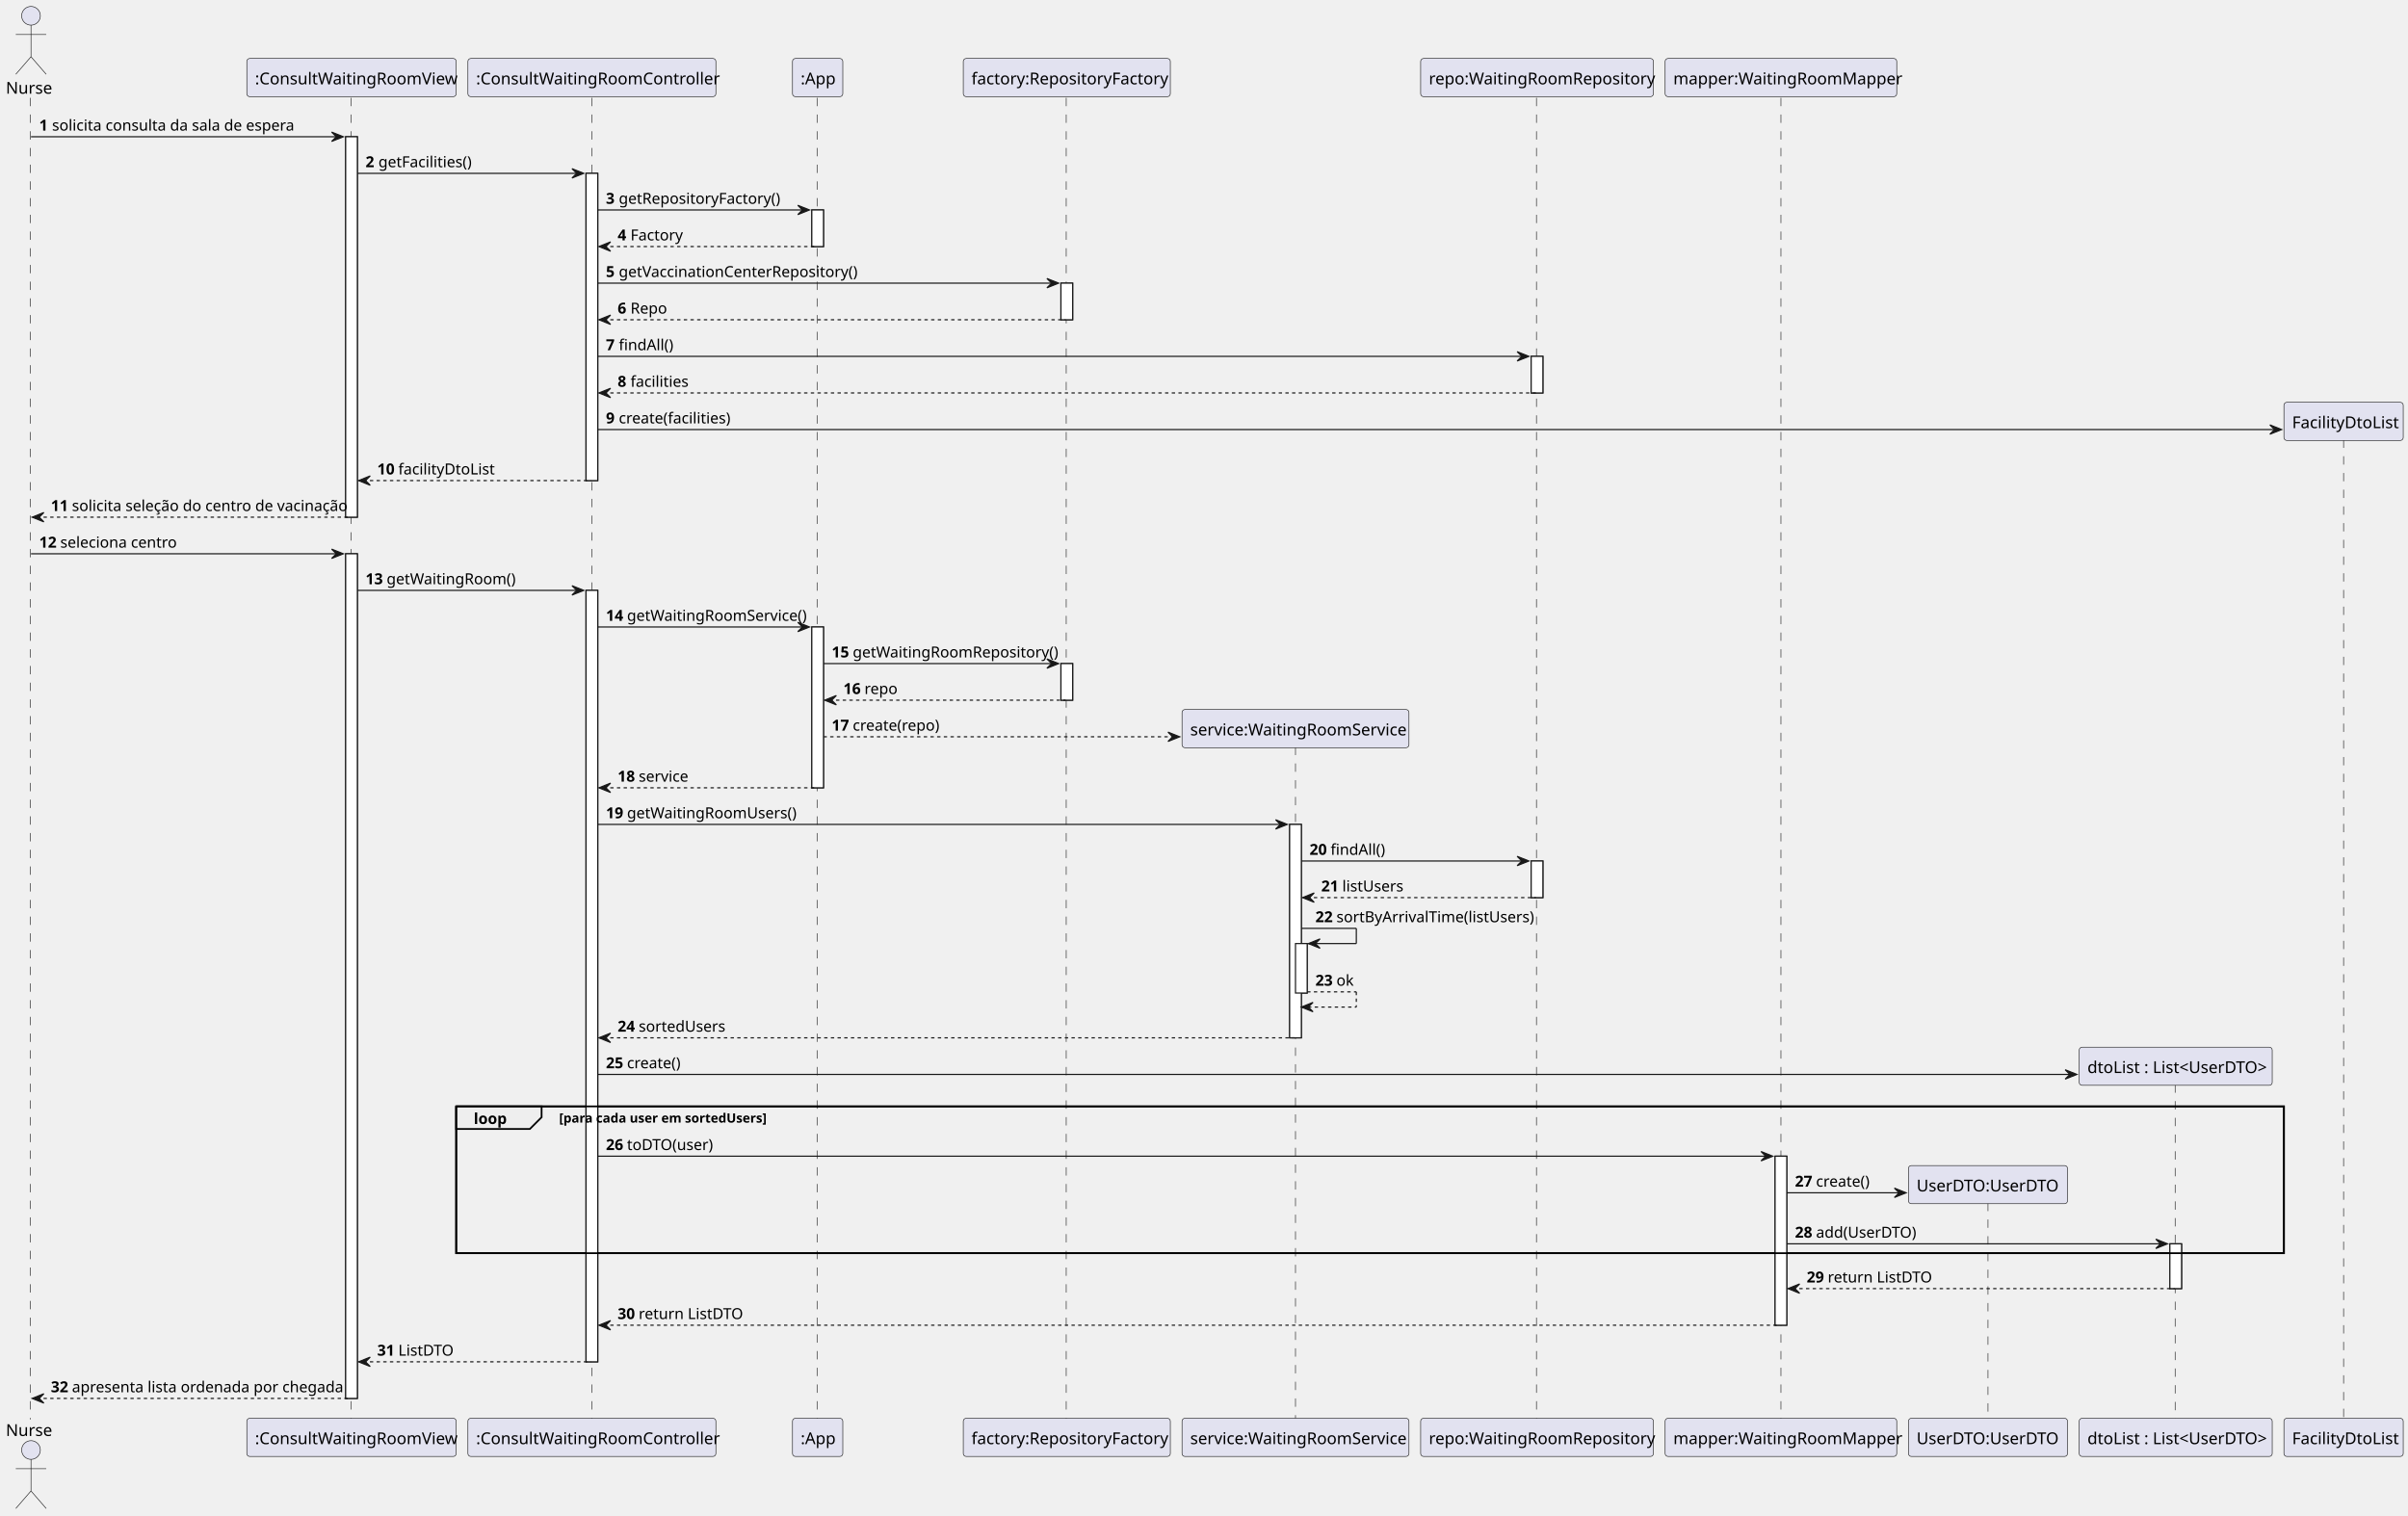
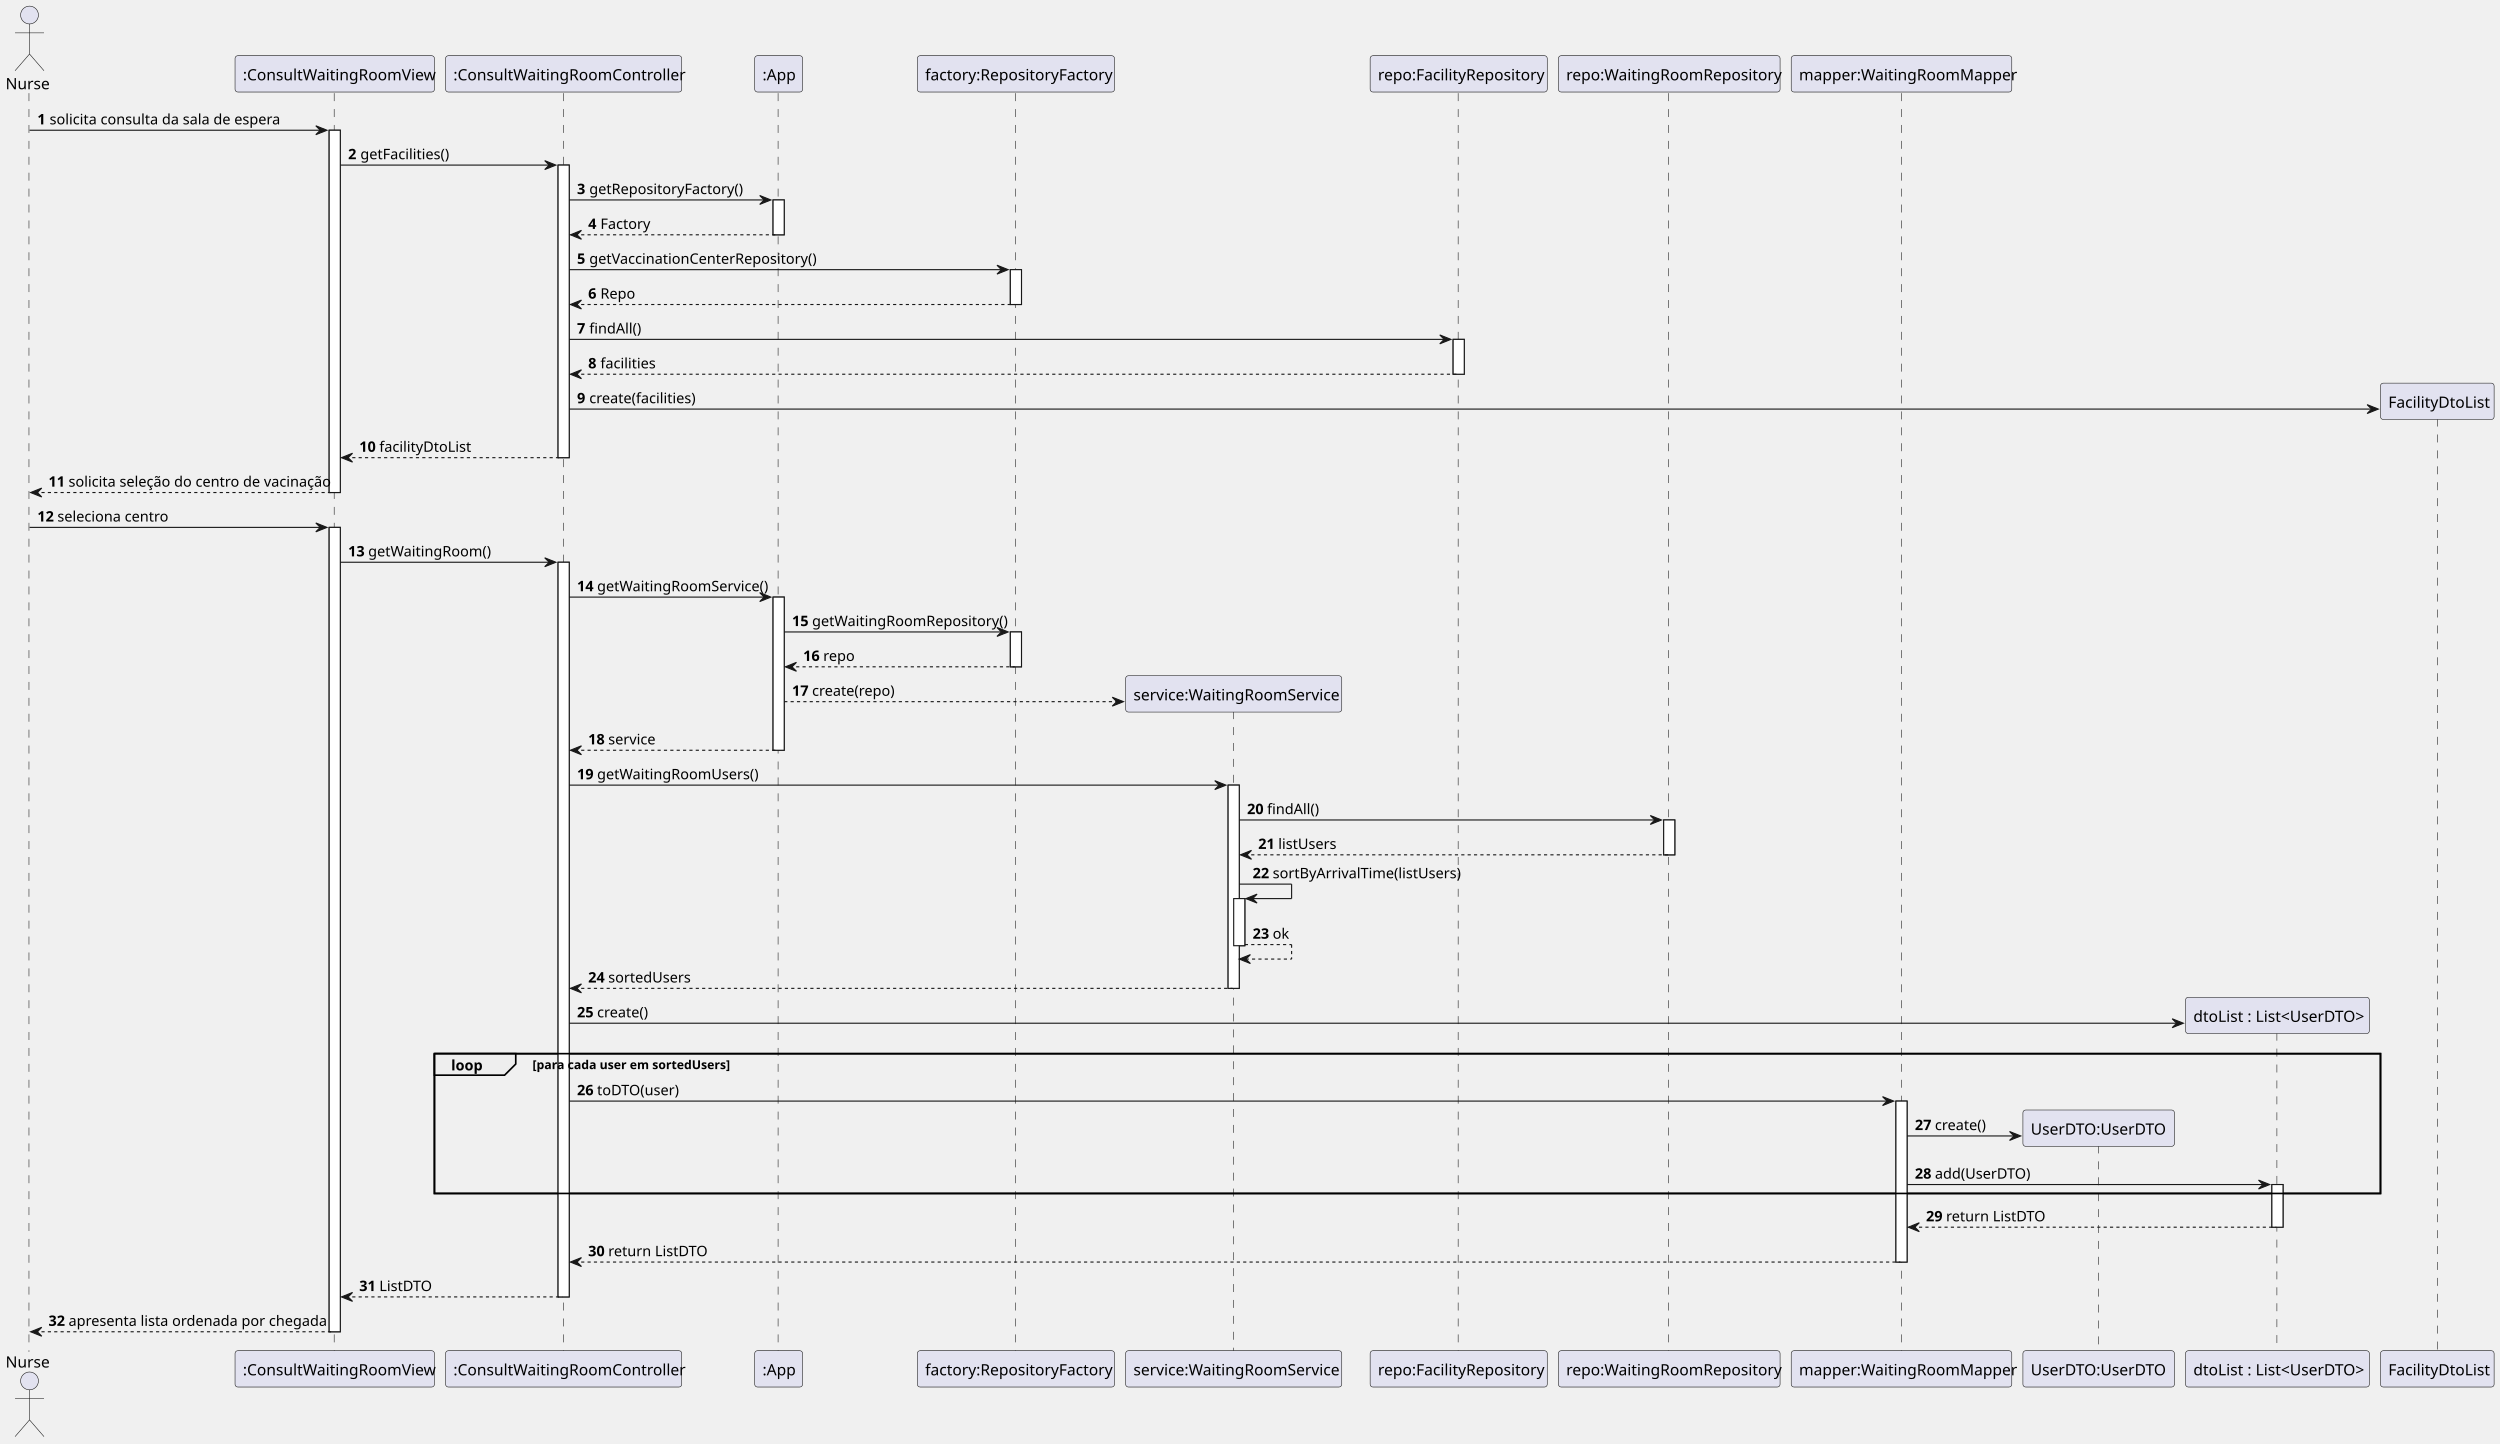
- <svg xmlns="http://www.w3.org/2000/svg" contentStyleType="text/css" height="907.2px" preserveAspectRatio="none" style="width:1441px;height:907px;background:#FFFFFF;" version="1.1" viewBox="0 0 1441 907" width="1442px" zoomAndPan="magnify">
+ <svg xmlns="http://www.w3.org/2000/svg" contentStyleType="text/css" height="907.2px" preserveAspectRatio="none" style="width:1571px;height:907px;background:#FFFFFF;" version="1.1" viewBox="0 0 1571 907" width="1571.5px" zoomAndPan="magnify">
  <defs />
  <g>
    <rect fill="#FFFFFF" height="227.668" style="stroke:#181818;stroke-width:0.7;" width="7" x="206.85" y="81.838" />
    <rect fill="#FFFFFF" height="505.471" style="stroke:#181818;stroke-width:0.7;" width="7" x="206.85" y="331.41" />
    <rect fill="#FFFFFF" height="183.861" style="stroke:#181818;stroke-width:0.7;" width="7" x="350.7" y="103.742" />
    <rect fill="#FFFFFF" height="461.664" style="stroke:#181818;stroke-width:0.7;" width="7" x="350.7" y="353.314" />
    <rect fill="#FFFFFF" height="21.904" style="stroke:#181818;stroke-width:0.7;" width="7" x="485.8" y="125.646" />
    <rect fill="#FFFFFF" height="96.246" style="stroke:#181818;stroke-width:0.7;" width="7" x="485.8" y="375.218" />
    <rect fill="#FFFFFF" height="21.904" style="stroke:#181818;stroke-width:0.7;" width="7" x="634.9" y="169.453" />
    <rect fill="#FFFFFF" height="21.904" style="stroke:#181818;stroke-width:0.7;" width="7" x="634.9" y="397.122" />
    <rect fill="#FFFFFF" height="127.719" style="stroke:#181818;stroke-width:0.7;" width="7" x="771.75" y="493.367" />
    <rect fill="#FFFFFF" height="29.604" style="stroke:#181818;stroke-width:0.7;" width="7" x="775.25" y="564.678" />
-     <rect fill="#FFFFFF" height="21.904" style="stroke:#181818;stroke-width:0.7;" width="7" x="916.3" y="213.261" />
-     <rect fill="#FFFFFF" height="21.904" style="stroke:#181818;stroke-width:0.7;" width="7" x="916.3" y="515.271" />
-     <rect fill="#FFFFFF" height="101.146" style="stroke:#181818;stroke-width:0.7;" width="7" x="1062.25" y="691.928" />
-     <rect fill="#FFFFFF" height="26.804" style="stroke:#181818;stroke-width:0.7;" width="7" x="1298.5" y="744.367" />
-     <rect fill="none" height="87.846" style="stroke:#000000;stroke-width:1.05;" width="1093.75" x="273" y="662.121" />
+     <rect fill="#FFFFFF" height="21.904" style="stroke:#181818;stroke-width:0.7;" width="7" x="913.15" y="213.261" />
+     <rect fill="#FFFFFF" height="21.904" style="stroke:#181818;stroke-width:0.7;" width="7" x="1045.45" y="515.271" />
+     <rect fill="#FFFFFF" height="101.146" style="stroke:#181818;stroke-width:0.7;" width="7" x="1191.4" y="691.928" />
+     <rect fill="#FFFFFF" height="26.804" style="stroke:#181818;stroke-width:0.7;" width="7" x="1427.65" y="744.367" />
+     <rect fill="none" height="87.846" style="stroke:#000000;stroke-width:1.05;" width="1222.9" x="273" y="662.121" />
    <line style="stroke:#181818;stroke-width:0.35;stroke-dasharray:5.0,5.0;" x1="18.2" x2="18.2" y1="58.535" y2="849.481" />
    <line style="stroke:#181818;stroke-width:0.35;stroke-dasharray:5.0,5.0;" x1="210" x2="210" y1="58.535" y2="849.481" />
    <line style="stroke:#181818;stroke-width:0.35;stroke-dasharray:5.0,5.0;" x1="354.2" x2="354.2" y1="58.535" y2="849.481" />
    <line style="stroke:#181818;stroke-width:0.35;stroke-dasharray:5.0,5.0;" x1="488.95" x2="488.95" y1="58.535" y2="849.481" />
    <line style="stroke:#181818;stroke-width:0.35;stroke-dasharray:5.0,5.0;" x1="638.05" x2="638.05" y1="58.535" y2="849.481" />
    <line style="stroke:#181818;stroke-width:0.35;stroke-dasharray:5.0,5.0;" x1="775.25" x2="775.25" y1="446.893" y2="849.481" />
-     <line style="stroke:#181818;stroke-width:0.35;stroke-dasharray:5.0,5.0;" x1="919.45" x2="919.45" y1="58.535" y2="849.481" />
-     <line style="stroke:#181818;stroke-width:0.35;stroke-dasharray:5.0,5.0;" x1="1065.75" x2="1065.75" y1="58.535" y2="849.481" />
-     <line style="stroke:#181818;stroke-width:0.35;stroke-dasharray:5.0,5.0;" x1="1189.65" x2="1189.65" y1="719.795" y2="849.481" />
-     <line style="stroke:#181818;stroke-width:0.35;stroke-dasharray:5.0,5.0;" x1="1301.65" x2="1301.65" y1="648.953" y2="849.481" />
-     <line style="stroke:#181818;stroke-width:0.35;stroke-dasharray:5.0,5.0;" x1="1402.45" x2="1402.45" y1="263.032" y2="849.481" />
+     <line style="stroke:#181818;stroke-width:0.35;stroke-dasharray:5.0,5.0;" x1="916.3" x2="916.3" y1="58.535" y2="849.481" />
+     <line style="stroke:#181818;stroke-width:0.35;stroke-dasharray:5.0,5.0;" x1="1048.6" x2="1048.6" y1="58.535" y2="849.481" />
+     <line style="stroke:#181818;stroke-width:0.35;stroke-dasharray:5.0,5.0;" x1="1194.9" x2="1194.9" y1="58.535" y2="849.481" />
+     <line style="stroke:#181818;stroke-width:0.35;stroke-dasharray:5.0,5.0;" x1="1318.8" x2="1318.8" y1="719.795" y2="849.481" />
+     <line style="stroke:#181818;stroke-width:0.35;stroke-dasharray:5.0,5.0;" x1="1430.8" x2="1430.8" y1="648.953" y2="849.481" />
+     <line style="stroke:#181818;stroke-width:0.35;stroke-dasharray:5.0,5.0;" x1="1531.6" x2="1531.6" y1="263.032" y2="849.481" />
    <text fill="#000000" font-family="sans-serif" font-size="9.8" lengthAdjust="spacing" textLength="25.9" x="3.5" y="56.075">Nurse</text>
    <ellipse cx="18.55" cy="9.45" fill="#E2E2F0" rx="5.6" ry="5.6" style="stroke:#181818;stroke-width:0.35;" />
    <path d="M18.55,15.05 L18.55,33.95 M9.45,20.65 L27.65,20.65 M18.55,33.95 L9.45,44.45 M18.55,33.95 L27.65,44.45 " fill="none" style="stroke:#181818;stroke-width:0.35;" />
    <text fill="#000000" font-family="sans-serif" font-size="9.8" lengthAdjust="spacing" textLength="25.9" x="3.5" y="859.357">Nurse</text>
    <ellipse cx="18.55" cy="867.766" fill="#E2E2F0" rx="5.6" ry="5.6" style="stroke:#181818;stroke-width:0.35;" />
    <path d="M18.55,873.366 L18.55,892.266 M9.45,878.966 L27.65,878.966 M18.55,892.266 L9.45,902.766 M18.55,892.266 L27.65,902.766 " fill="none" style="stroke:#181818;stroke-width:0.35;" />
    <rect fill="#E2E2F0" height="22.835" rx="1.75" ry="1.75" style="stroke:#181818;stroke-width:0.35;" width="125.3" x="147.7" y="35" />
    <text fill="#000000" font-family="sans-serif" font-size="9.8" lengthAdjust="spacing" textLength="115.5" x="152.6" y="50.475">:ConsultWaitingRoomView</text>
    <rect fill="#E2E2F0" height="22.835" rx="1.75" ry="1.75" style="stroke:#181818;stroke-width:0.35;" width="125.3" x="147.7" y="848.781" />
    <text fill="#000000" font-family="sans-serif" font-size="9.8" lengthAdjust="spacing" textLength="115.5" x="152.6" y="864.257">:ConsultWaitingRoomView</text>
    <rect fill="#E2E2F0" height="22.835" rx="1.75" ry="1.75" style="stroke:#181818;stroke-width:0.35;" width="148.4" x="280" y="35" />
    <text fill="#000000" font-family="sans-serif" font-size="9.8" lengthAdjust="spacing" textLength="138.6" x="284.9" y="50.475">:ConsultWaitingRoomController</text>
    <rect fill="#E2E2F0" height="22.835" rx="1.75" ry="1.75" style="stroke:#181818;stroke-width:0.35;" width="148.4" x="280" y="848.781" />
    <text fill="#000000" font-family="sans-serif" font-size="9.8" lengthAdjust="spacing" textLength="138.6" x="284.9" y="864.257">:ConsultWaitingRoomController</text>
    <rect fill="#E2E2F0" height="22.835" rx="1.75" ry="1.75" style="stroke:#181818;stroke-width:0.35;" width="30.1" x="474.25" y="35" />
    <text fill="#000000" font-family="sans-serif" font-size="9.8" lengthAdjust="spacing" textLength="20.3" x="479.15" y="50.475">:App</text>
    <rect fill="#E2E2F0" height="22.835" rx="1.75" ry="1.75" style="stroke:#181818;stroke-width:0.35;" width="30.1" x="474.25" y="848.781" />
    <text fill="#000000" font-family="sans-serif" font-size="9.8" lengthAdjust="spacing" textLength="20.3" x="479.15" y="864.257">:App</text>
    <rect fill="#E2E2F0" height="22.835" rx="1.75" ry="1.75" style="stroke:#181818;stroke-width:0.35;" width="123.9" x="576.45" y="35" />
    <text fill="#000000" font-family="sans-serif" font-size="9.8" lengthAdjust="spacing" textLength="114.1" x="581.35" y="50.475">factory:RepositoryFactory</text>
    <rect fill="#E2E2F0" height="22.835" rx="1.75" ry="1.75" style="stroke:#181818;stroke-width:0.35;" width="123.9" x="576.45" y="848.781" />
    <text fill="#000000" font-family="sans-serif" font-size="9.8" lengthAdjust="spacing" textLength="114.1" x="581.35" y="864.257">factory:RepositoryFactory</text>
    <rect fill="#E2E2F0" height="22.835" rx="1.75" ry="1.75" style="stroke:#181818;stroke-width:0.35;" width="135.8" x="707.35" y="848.781" />
    <text fill="#000000" font-family="sans-serif" font-size="9.8" lengthAdjust="spacing" textLength="126" x="712.25" y="864.257">service:WaitingRoomService</text>
-     <rect fill="#E2E2F0" height="22.835" rx="1.75" ry="1.75" style="stroke:#181818;stroke-width:0.35;" width="139.3" x="850.15" y="35" />
-     <text fill="#000000" font-family="sans-serif" font-size="9.8" lengthAdjust="spacing" textLength="129.5" x="855.05" y="50.475">repo:WaitingRoomRepository</text>
-     <rect fill="#E2E2F0" height="22.835" rx="1.75" ry="1.75" style="stroke:#181818;stroke-width:0.35;" width="139.3" x="850.15" y="848.781" />
-     <text fill="#000000" font-family="sans-serif" font-size="9.8" lengthAdjust="spacing" textLength="129.5" x="855.05" y="864.257">repo:WaitingRoomRepository</text>
-     <rect fill="#E2E2F0" height="22.835" rx="1.75" ry="1.75" style="stroke:#181818;stroke-width:0.35;" width="138.6" x="996.45" y="35" />
-     <text fill="#000000" font-family="sans-serif" font-size="9.8" lengthAdjust="spacing" textLength="128.8" x="1001.35" y="50.475">mapper:WaitingRoomMapper</text>
-     <rect fill="#E2E2F0" height="22.835" rx="1.75" ry="1.75" style="stroke:#181818;stroke-width:0.35;" width="138.6" x="996.45" y="848.781" />
-     <text fill="#000000" font-family="sans-serif" font-size="9.8" lengthAdjust="spacing" textLength="128.8" x="1001.35" y="864.257">mapper:WaitingRoomMapper</text>
-     <rect fill="#E2E2F0" height="22.835" rx="1.75" ry="1.75" style="stroke:#181818;stroke-width:0.35;" width="95.2" x="1142.05" y="848.781" />
-     <text fill="#000000" font-family="sans-serif" font-size="9.8" lengthAdjust="spacing" textLength="85.4" x="1146.95" y="864.257">UserDTO:UserDTO</text>
-     <rect fill="#E2E2F0" height="22.835" rx="1.75" ry="1.75" style="stroke:#181818;stroke-width:0.35;" width="115.5" x="1244.25" y="848.781" />
-     <text fill="#000000" font-family="sans-serif" font-size="9.8" lengthAdjust="spacing" textLength="105.7" x="1249.15" y="864.257">dtoList : List&lt;UserDTO&gt;</text>
-     <rect fill="#E2E2F0" height="22.835" rx="1.75" ry="1.75" style="stroke:#181818;stroke-width:0.35;" width="71.4" x="1366.75" y="848.781" />
-     <text fill="#000000" font-family="sans-serif" font-size="9.8" lengthAdjust="spacing" textLength="61.6" x="1371.65" y="864.257">FacilityDtoList</text>
+     <rect fill="#E2E2F0" height="22.835" rx="1.75" ry="1.75" style="stroke:#181818;stroke-width:0.35;" width="111.3" x="861" y="35" />
+     <text fill="#000000" font-family="sans-serif" font-size="9.8" lengthAdjust="spacing" textLength="101.5" x="865.9" y="50.475">repo:FacilityRepository</text>
+     <rect fill="#E2E2F0" height="22.835" rx="1.75" ry="1.75" style="stroke:#181818;stroke-width:0.35;" width="111.3" x="861" y="848.781" />
+     <text fill="#000000" font-family="sans-serif" font-size="9.8" lengthAdjust="spacing" textLength="101.5" x="865.9" y="864.257">repo:FacilityRepository</text>
+     <rect fill="#E2E2F0" height="22.835" rx="1.75" ry="1.75" style="stroke:#181818;stroke-width:0.35;" width="139.3" x="979.3" y="35" />
+     <text fill="#000000" font-family="sans-serif" font-size="9.8" lengthAdjust="spacing" textLength="129.5" x="984.2" y="50.475">repo:WaitingRoomRepository</text>
+     <rect fill="#E2E2F0" height="22.835" rx="1.75" ry="1.75" style="stroke:#181818;stroke-width:0.35;" width="139.3" x="979.3" y="848.781" />
+     <text fill="#000000" font-family="sans-serif" font-size="9.8" lengthAdjust="spacing" textLength="129.5" x="984.2" y="864.257">repo:WaitingRoomRepository</text>
+     <rect fill="#E2E2F0" height="22.835" rx="1.75" ry="1.75" style="stroke:#181818;stroke-width:0.35;" width="138.6" x="1125.6" y="35" />
+     <text fill="#000000" font-family="sans-serif" font-size="9.8" lengthAdjust="spacing" textLength="128.8" x="1130.5" y="50.475">mapper:WaitingRoomMapper</text>
+     <rect fill="#E2E2F0" height="22.835" rx="1.75" ry="1.75" style="stroke:#181818;stroke-width:0.35;" width="138.6" x="1125.6" y="848.781" />
+     <text fill="#000000" font-family="sans-serif" font-size="9.8" lengthAdjust="spacing" textLength="128.8" x="1130.5" y="864.257">mapper:WaitingRoomMapper</text>
+     <rect fill="#E2E2F0" height="22.835" rx="1.75" ry="1.75" style="stroke:#181818;stroke-width:0.35;" width="95.2" x="1271.2" y="848.781" />
+     <text fill="#000000" font-family="sans-serif" font-size="9.8" lengthAdjust="spacing" textLength="85.4" x="1276.1" y="864.257">UserDTO:UserDTO</text>
+     <rect fill="#E2E2F0" height="22.835" rx="1.75" ry="1.75" style="stroke:#181818;stroke-width:0.35;" width="115.5" x="1373.4" y="848.781" />
+     <text fill="#000000" font-family="sans-serif" font-size="9.8" lengthAdjust="spacing" textLength="105.7" x="1378.3" y="864.257">dtoList : List&lt;UserDTO&gt;</text>
+     <rect fill="#E2E2F0" height="22.835" rx="1.75" ry="1.75" style="stroke:#181818;stroke-width:0.35;" width="71.4" x="1495.9" y="848.781" />
+     <text fill="#000000" font-family="sans-serif" font-size="9.8" lengthAdjust="spacing" textLength="61.6" x="1500.8" y="864.257">FacilityDtoList</text>
    <rect fill="#FFFFFF" height="227.668" style="stroke:#181818;stroke-width:0.7;" width="7" x="206.85" y="81.838" />
    <rect fill="#FFFFFF" height="505.471" style="stroke:#181818;stroke-width:0.7;" width="7" x="206.85" y="331.41" />
    <rect fill="#FFFFFF" height="183.861" style="stroke:#181818;stroke-width:0.7;" width="7" x="350.7" y="103.742" />
    <rect fill="#FFFFFF" height="461.664" style="stroke:#181818;stroke-width:0.7;" width="7" x="350.7" y="353.314" />
    <rect fill="#FFFFFF" height="21.904" style="stroke:#181818;stroke-width:0.7;" width="7" x="485.8" y="125.646" />
    <rect fill="#FFFFFF" height="96.246" style="stroke:#181818;stroke-width:0.7;" width="7" x="485.8" y="375.218" />
    <rect fill="#FFFFFF" height="21.904" style="stroke:#181818;stroke-width:0.7;" width="7" x="634.9" y="169.453" />
    <rect fill="#FFFFFF" height="21.904" style="stroke:#181818;stroke-width:0.7;" width="7" x="634.9" y="397.122" />
    <rect fill="#FFFFFF" height="127.719" style="stroke:#181818;stroke-width:0.7;" width="7" x="771.75" y="493.367" />
    <rect fill="#FFFFFF" height="29.604" style="stroke:#181818;stroke-width:0.7;" width="7" x="775.25" y="564.678" />
-     <rect fill="#FFFFFF" height="21.904" style="stroke:#181818;stroke-width:0.7;" width="7" x="916.3" y="213.261" />
-     <rect fill="#FFFFFF" height="21.904" style="stroke:#181818;stroke-width:0.7;" width="7" x="916.3" y="515.271" />
-     <rect fill="#FFFFFF" height="101.146" style="stroke:#181818;stroke-width:0.7;" width="7" x="1062.25" y="691.928" />
-     <rect fill="#FFFFFF" height="26.804" style="stroke:#181818;stroke-width:0.7;" width="7" x="1298.5" y="744.367" />
+     <rect fill="#FFFFFF" height="21.904" style="stroke:#181818;stroke-width:0.7;" width="7" x="913.15" y="213.261" />
+     <rect fill="#FFFFFF" height="21.904" style="stroke:#181818;stroke-width:0.7;" width="7" x="1045.45" y="515.271" />
+     <rect fill="#FFFFFF" height="101.146" style="stroke:#181818;stroke-width:0.7;" width="7" x="1191.4" y="691.928" />
+     <rect fill="#FFFFFF" height="26.804" style="stroke:#181818;stroke-width:0.7;" width="7" x="1427.65" y="744.367" />
    <polygon fill="#181818" points="198.45,79.038,205.45,81.838,198.45,84.638,201.25,81.838" style="stroke:#181818;stroke-width:0.7;" />
    <line style="stroke:#181818;stroke-width:0.7;" x1="18.55" x2="202.65" y1="81.838" y2="81.838" />
    <text fill="#000000" font-family="sans-serif" font-size="9.1" font-weight="bold" lengthAdjust="spacing" textLength="4.9" x="23.45" y="78.155">1</text>
    <text fill="#000000" font-family="sans-serif" font-size="9.1" lengthAdjust="spacing" textLength="140.7" x="31.15" y="78.155">solicita consulta da sala de espera</text>
    <polygon fill="#181818" points="342.3,100.942,349.3,103.742,342.3,106.542,345.1,103.742" style="stroke:#181818;stroke-width:0.7;" />
    <line style="stroke:#181818;stroke-width:0.7;" x1="213.85" x2="346.5" y1="103.742" y2="103.742" />
    <text fill="#000000" font-family="sans-serif" font-size="9.1" font-weight="bold" lengthAdjust="spacing" textLength="4.9" x="218.75" y="100.058">2</text>
    <text fill="#000000" font-family="sans-serif" font-size="9.1" lengthAdjust="spacing" textLength="54.6" x="226.45" y="100.058">getFacilities()</text>
    <polygon fill="#181818" points="477.4,122.846,484.4,125.646,477.4,128.446,480.2,125.646" style="stroke:#181818;stroke-width:0.7;" />
    <line style="stroke:#181818;stroke-width:0.7;" x1="357.7" x2="481.6" y1="125.646" y2="125.646" />
    <text fill="#000000" font-family="sans-serif" font-size="9.1" font-weight="bold" lengthAdjust="spacing" textLength="4.9" x="362.6" y="121.962">3</text>
    <text fill="#000000" font-family="sans-serif" font-size="9.1" lengthAdjust="spacing" textLength="92.4" x="370.3" y="121.962">getRepositoryFactory()</text>
    <polygon fill="#181818" points="365.4,144.75,358.4,147.55,365.4,150.35,362.6,147.55" style="stroke:#181818;stroke-width:0.7;" />
    <line style="stroke:#181818;stroke-width:0.7;stroke-dasharray:2.0,2.0;" x1="361.2" x2="488.6" y1="147.55" y2="147.55" />
    <text fill="#000000" font-family="sans-serif" font-size="9.1" font-weight="bold" lengthAdjust="spacing" textLength="4.9" x="369.6" y="143.866">4</text>
    <text fill="#000000" font-family="sans-serif" font-size="9.1" lengthAdjust="spacing" textLength="30.8" x="377.3" y="143.866">Factory</text>
    <polygon fill="#181818" points="626.5,166.653,633.5,169.453,626.5,172.253,629.3,169.453" style="stroke:#181818;stroke-width:0.7;" />
    <line style="stroke:#181818;stroke-width:0.7;" x1="357.7" x2="630.7" y1="169.453" y2="169.453" />
    <text fill="#000000" font-family="sans-serif" font-size="9.1" font-weight="bold" lengthAdjust="spacing" textLength="4.9" x="362.6" y="165.769">5</text>
    <text fill="#000000" font-family="sans-serif" font-size="9.1" lengthAdjust="spacing" textLength="135.8" x="370.3" y="165.769">getVaccinationCenterRepository()</text>
    <polygon fill="#181818" points="365.4,188.557,358.4,191.357,365.4,194.157,362.6,191.357" style="stroke:#181818;stroke-width:0.7;" />
    <line style="stroke:#181818;stroke-width:0.7;stroke-dasharray:2.0,2.0;" x1="361.2" x2="637.7" y1="191.357" y2="191.357" />
    <text fill="#000000" font-family="sans-serif" font-size="9.1" font-weight="bold" lengthAdjust="spacing" textLength="4.9" x="369.6" y="187.673">6</text>
    <text fill="#000000" font-family="sans-serif" font-size="9.1" lengthAdjust="spacing" textLength="21" x="377.3" y="187.673">Repo</text>
-     <polygon fill="#181818" points="907.9,210.461,914.9,213.261,907.9,216.061,910.7,213.261" style="stroke:#181818;stroke-width:0.7;" />
-     <line style="stroke:#181818;stroke-width:0.7;" x1="357.7" x2="912.1" y1="213.261" y2="213.261" />
+     <polygon fill="#181818" points="904.75,210.461,911.75,213.261,904.75,216.061,907.55,213.261" style="stroke:#181818;stroke-width:0.7;" />
+     <line style="stroke:#181818;stroke-width:0.7;" x1="357.7" x2="908.95" y1="213.261" y2="213.261" />
    <text fill="#000000" font-family="sans-serif" font-size="9.1" font-weight="bold" lengthAdjust="spacing" textLength="4.9" x="362.6" y="209.577">7</text>
    <text fill="#000000" font-family="sans-serif" font-size="9.1" lengthAdjust="spacing" textLength="30.1" x="370.3" y="209.577">findAll()</text>
    <polygon fill="#181818" points="365.4,232.364,358.4,235.165,365.4,237.964,362.6,235.165" style="stroke:#181818;stroke-width:0.7;" />
-     <line style="stroke:#181818;stroke-width:0.7;stroke-dasharray:2.0,2.0;" x1="361.2" x2="919.1" y1="235.165" y2="235.165" />
+     <line style="stroke:#181818;stroke-width:0.7;stroke-dasharray:2.0,2.0;" x1="361.2" x2="915.95" y1="235.165" y2="235.165" />
    <text fill="#000000" font-family="sans-serif" font-size="9.1" font-weight="bold" lengthAdjust="spacing" textLength="4.9" x="369.6" y="231.481">8</text>
    <text fill="#000000" font-family="sans-serif" font-size="9.1" lengthAdjust="spacing" textLength="32.9" x="377.3" y="231.481">facilities</text>
-     <polygon fill="#181818" points="1358.35,254.268,1365.35,257.068,1358.35,259.868,1361.15,257.068" style="stroke:#181818;stroke-width:0.7;" />
-     <line style="stroke:#181818;stroke-width:0.7;" x1="357.7" x2="1362.55" y1="257.068" y2="257.068" />
+     <polygon fill="#181818" points="1487.5,254.268,1494.5,257.068,1487.5,259.868,1490.3,257.068" style="stroke:#181818;stroke-width:0.7;" />
+     <line style="stroke:#181818;stroke-width:0.7;" x1="357.7" x2="1491.7" y1="257.068" y2="257.068" />
    <text fill="#000000" font-family="sans-serif" font-size="9.1" font-weight="bold" lengthAdjust="spacing" textLength="4.9" x="362.6" y="253.384">9</text>
    <text fill="#000000" font-family="sans-serif" font-size="9.1" lengthAdjust="spacing" textLength="63.7" x="370.3" y="253.384">create(facilities)</text>
-     <rect fill="#E2E2F0" height="22.835" rx="1.75" ry="1.75" style="stroke:#181818;stroke-width:0.35;" width="71.4" x="1366.75" y="240.764" />
-     <text fill="#000000" font-family="sans-serif" font-size="9.8" lengthAdjust="spacing" textLength="61.6" x="1371.65" y="256.24">FacilityDtoList</text>
+     <rect fill="#E2E2F0" height="22.835" rx="1.75" ry="1.75" style="stroke:#181818;stroke-width:0.35;" width="71.4" x="1495.9" y="240.764" />
+     <text fill="#000000" font-family="sans-serif" font-size="9.8" lengthAdjust="spacing" textLength="61.6" x="1500.8" y="256.24">FacilityDtoList</text>
    <polygon fill="#181818" points="221.55,284.803,214.55,287.603,221.55,290.403,218.75,287.603" style="stroke:#181818;stroke-width:0.7;" />
    <line style="stroke:#181818;stroke-width:0.7;stroke-dasharray:2.0,2.0;" x1="217.35" x2="353.5" y1="287.603" y2="287.603" />
    <text fill="#000000" font-family="sans-serif" font-size="9.1" font-weight="bold" lengthAdjust="spacing" textLength="9.8" x="225.75" y="283.919">10</text>
    <text fill="#000000" font-family="sans-serif" font-size="9.1" lengthAdjust="spacing" textLength="54.6" x="238.35" y="283.919">facilityDtoList</text>
    <polygon fill="#181818" points="26.25,306.707,19.25,309.507,26.25,312.307,23.45,309.507" style="stroke:#181818;stroke-width:0.7;" />
    <line style="stroke:#181818;stroke-width:0.7;stroke-dasharray:2.0,2.0;" x1="22.05" x2="209.65" y1="309.507" y2="309.507" />
    <text fill="#000000" font-family="sans-serif" font-size="9.1" font-weight="bold" lengthAdjust="spacing" textLength="9.8" x="30.45" y="305.823">11</text>
    <text fill="#000000" font-family="sans-serif" font-size="9.1" lengthAdjust="spacing" textLength="158.9" x="43.05" y="305.823">solicita seleção do centro de vacinação</text>
    <polygon fill="#181818" points="198.45,328.61,205.45,331.41,198.45,334.21,201.25,331.41" style="stroke:#181818;stroke-width:0.7;" />
    <line style="stroke:#181818;stroke-width:0.7;" x1="18.55" x2="202.65" y1="331.41" y2="331.41" />
    <text fill="#000000" font-family="sans-serif" font-size="9.1" font-weight="bold" lengthAdjust="spacing" textLength="9.8" x="23.45" y="327.726">12</text>
    <text fill="#000000" font-family="sans-serif" font-size="9.1" lengthAdjust="spacing" textLength="66.5" x="36.05" y="327.726">seleciona centro</text>
    <polygon fill="#181818" points="342.3,350.514,349.3,353.314,342.3,356.114,345.1,353.314" style="stroke:#181818;stroke-width:0.7;" />
    <line style="stroke:#181818;stroke-width:0.7;" x1="213.85" x2="346.5" y1="353.314" y2="353.314" />
    <text fill="#000000" font-family="sans-serif" font-size="9.1" font-weight="bold" lengthAdjust="spacing" textLength="9.8" x="218.75" y="349.63">13</text>
    <text fill="#000000" font-family="sans-serif" font-size="9.1" lengthAdjust="spacing" textLength="72.8" x="231.35" y="349.63">getWaitingRoom()</text>
    <polygon fill="#181818" points="477.4,372.418,484.4,375.218,477.4,378.018,480.2,375.218" style="stroke:#181818;stroke-width:0.7;" />
    <line style="stroke:#181818;stroke-width:0.7;" x1="357.7" x2="481.6" y1="375.218" y2="375.218" />
    <text fill="#000000" font-family="sans-serif" font-size="9.1" font-weight="bold" lengthAdjust="spacing" textLength="9.8" x="362.6" y="371.534">14</text>
    <text fill="#000000" font-family="sans-serif" font-size="9.1" lengthAdjust="spacing" textLength="102.2" x="375.2" y="371.534">getWaitingRoomService()</text>
    <polygon fill="#181818" points="626.5,394.322,633.5,397.122,626.5,399.921,629.3,397.122" style="stroke:#181818;stroke-width:0.7;" />
    <line style="stroke:#181818;stroke-width:0.7;" x1="492.8" x2="630.7" y1="397.122" y2="397.122" />
    <text fill="#000000" font-family="sans-serif" font-size="9.1" font-weight="bold" lengthAdjust="spacing" textLength="9.8" x="497.7" y="393.438">15</text>
    <text fill="#000000" font-family="sans-serif" font-size="9.1" lengthAdjust="spacing" textLength="116.2" x="510.3" y="393.438">getWaitingRoomRepository()</text>
    <polygon fill="#181818" points="500.5,416.225,493.5,419.025,500.5,421.825,497.7,419.025" style="stroke:#181818;stroke-width:0.7;" />
    <line style="stroke:#181818;stroke-width:0.7;stroke-dasharray:2.0,2.0;" x1="496.3" x2="637.7" y1="419.025" y2="419.025" />
    <text fill="#000000" font-family="sans-serif" font-size="9.1" font-weight="bold" lengthAdjust="spacing" textLength="9.8" x="504.7" y="415.341">16</text>
    <text fill="#000000" font-family="sans-serif" font-size="9.1" lengthAdjust="spacing" textLength="17.5" x="517.3" y="415.341">repo</text>
    <polygon fill="#181818" points="698.95,438.129,705.95,440.929,698.95,443.729,701.75,440.929" style="stroke:#181818;stroke-width:0.7;" />
    <line style="stroke:#181818;stroke-width:0.7;stroke-dasharray:2.0,2.0;" x1="492.8" x2="703.15" y1="440.929" y2="440.929" />
    <text fill="#000000" font-family="sans-serif" font-size="9.1" font-weight="bold" lengthAdjust="spacing" textLength="9.8" x="497.7" y="437.245">17</text>
    <text fill="#000000" font-family="sans-serif" font-size="9.1" lengthAdjust="spacing" textLength="48.3" x="510.3" y="437.245">create(repo)</text>
    <rect fill="#E2E2F0" height="22.835" rx="1.75" ry="1.75" style="stroke:#181818;stroke-width:0.35;" width="135.8" x="707.35" y="424.625" />
    <text fill="#000000" font-family="sans-serif" font-size="9.8" lengthAdjust="spacing" textLength="126" x="712.25" y="440.1">service:WaitingRoomService</text>
    <polygon fill="#181818" points="365.4,468.664,358.4,471.464,365.4,474.264,362.6,471.464" style="stroke:#181818;stroke-width:0.7;" />
    <line style="stroke:#181818;stroke-width:0.7;stroke-dasharray:2.0,2.0;" x1="361.2" x2="488.6" y1="471.464" y2="471.464" />
    <text fill="#000000" font-family="sans-serif" font-size="9.1" font-weight="bold" lengthAdjust="spacing" textLength="9.8" x="369.6" y="467.78">18</text>
    <text fill="#000000" font-family="sans-serif" font-size="9.1" lengthAdjust="spacing" textLength="28" x="382.2" y="467.78">service</text>
    <polygon fill="#181818" points="763.35,490.567,770.35,493.367,763.35,496.167,766.15,493.367" style="stroke:#181818;stroke-width:0.7;" />
    <line style="stroke:#181818;stroke-width:0.7;" x1="357.7" x2="767.55" y1="493.367" y2="493.367" />
    <text fill="#000000" font-family="sans-serif" font-size="9.1" font-weight="bold" lengthAdjust="spacing" textLength="9.8" x="362.6" y="489.683">19</text>
    <text fill="#000000" font-family="sans-serif" font-size="9.1" lengthAdjust="spacing" textLength="96.6" x="375.2" y="489.683">getWaitingRoomUsers()</text>
-     <polygon fill="#181818" points="907.9,512.471,914.9,515.271,907.9,518.071,910.7,515.271" style="stroke:#181818;stroke-width:0.7;" />
-     <line style="stroke:#181818;stroke-width:0.7;" x1="778.75" x2="912.1" y1="515.271" y2="515.271" />
+     <polygon fill="#181818" points="1037.05,512.471,1044.05,515.271,1037.05,518.071,1039.85,515.271" style="stroke:#181818;stroke-width:0.7;" />
+     <line style="stroke:#181818;stroke-width:0.7;" x1="778.75" x2="1041.25" y1="515.271" y2="515.271" />
    <text fill="#000000" font-family="sans-serif" font-size="9.1" font-weight="bold" lengthAdjust="spacing" textLength="9.8" x="783.65" y="511.587">20</text>
    <text fill="#000000" font-family="sans-serif" font-size="9.1" lengthAdjust="spacing" textLength="30.1" x="796.25" y="511.587">findAll()</text>
    <polygon fill="#181818" points="786.45,534.375,779.45,537.175,786.45,539.975,783.65,537.175" style="stroke:#181818;stroke-width:0.7;" />
-     <line style="stroke:#181818;stroke-width:0.7;stroke-dasharray:2.0,2.0;" x1="782.25" x2="919.1" y1="537.175" y2="537.175" />
+     <line style="stroke:#181818;stroke-width:0.7;stroke-dasharray:2.0,2.0;" x1="782.25" x2="1048.25" y1="537.175" y2="537.175" />
    <text fill="#000000" font-family="sans-serif" font-size="9.1" font-weight="bold" lengthAdjust="spacing" textLength="9.8" x="790.65" y="533.491">21</text>
    <text fill="#000000" font-family="sans-serif" font-size="9.1" lengthAdjust="spacing" textLength="35.7" x="803.25" y="533.491">listUsers</text>
    <line style="stroke:#181818;stroke-width:0.7;" x1="778.75" x2="811.65" y1="555.578" y2="555.578" />
    <line style="stroke:#181818;stroke-width:0.7;" x1="811.65" x2="811.65" y1="555.578" y2="564.678" />
    <line style="stroke:#181818;stroke-width:0.7;" x1="782.95" x2="811.65" y1="564.678" y2="564.678" />
    <polygon fill="#181818" points="789.95,561.879,782.95,564.678,789.95,567.479,787.15,564.678" style="stroke:#181818;stroke-width:0.7;" />
    <text fill="#000000" font-family="sans-serif" font-size="9.1" font-weight="bold" lengthAdjust="spacing" textLength="9.8" x="787.15" y="551.895">22</text>
    <text fill="#000000" font-family="sans-serif" font-size="9.1" lengthAdjust="spacing" textLength="112" x="799.75" y="551.895">sortByArrivalTime(listUsers)</text>
    <line style="stroke:#181818;stroke-width:0.7;stroke-dasharray:2.0,2.0;" x1="782.25" x2="811.65" y1="593.582" y2="593.582" />
    <line style="stroke:#181818;stroke-width:0.7;stroke-dasharray:2.0,2.0;" x1="811.65" x2="811.65" y1="593.582" y2="602.682" />
    <line style="stroke:#181818;stroke-width:0.7;stroke-dasharray:2.0,2.0;" x1="778.75" x2="811.65" y1="602.682" y2="602.682" />
    <polygon fill="#181818" points="785.75,599.882,778.75,602.682,785.75,605.482,782.95,602.682" style="stroke:#181818;stroke-width:0.7;" />
    <text fill="#000000" font-family="sans-serif" font-size="9.1" font-weight="bold" lengthAdjust="spacing" textLength="9.8" x="787.15" y="589.898">23</text>
    <text fill="#000000" font-family="sans-serif" font-size="9.1" lengthAdjust="spacing" textLength="9.8" x="799.75" y="589.898">ok</text>
    <polygon fill="#181818" points="365.4,618.286,358.4,621.086,365.4,623.886,362.6,621.086" style="stroke:#181818;stroke-width:0.7;" />
    <line style="stroke:#181818;stroke-width:0.7;stroke-dasharray:2.0,2.0;" x1="361.2" x2="774.55" y1="621.086" y2="621.086" />
    <text fill="#000000" font-family="sans-serif" font-size="9.1" font-weight="bold" lengthAdjust="spacing" textLength="9.8" x="369.6" y="617.402">24</text>
    <text fill="#000000" font-family="sans-serif" font-size="9.1" lengthAdjust="spacing" textLength="49" x="382.2" y="617.402">sortedUsers</text>
-     <polygon fill="#181818" points="1235.85,640.19,1242.85,642.99,1235.85,645.79,1238.65,642.99" style="stroke:#181818;stroke-width:0.7;" />
-     <line style="stroke:#181818;stroke-width:0.7;" x1="357.7" x2="1240.05" y1="642.99" y2="642.99" />
+     <polygon fill="#181818" points="1365,640.19,1372,642.99,1365,645.79,1367.8,642.99" style="stroke:#181818;stroke-width:0.7;" />
+     <line style="stroke:#181818;stroke-width:0.7;" x1="357.7" x2="1369.2" y1="642.99" y2="642.99" />
    <text fill="#000000" font-family="sans-serif" font-size="9.1" font-weight="bold" lengthAdjust="spacing" textLength="9.8" x="362.6" y="639.306">25</text>
    <text fill="#000000" font-family="sans-serif" font-size="9.1" lengthAdjust="spacing" textLength="30.8" x="375.2" y="639.306">create()</text>
-     <rect fill="#E2E2F0" height="22.835" rx="1.75" ry="1.75" style="stroke:#181818;stroke-width:0.35;" width="115.5" x="1244.25" y="626.686" />
-     <text fill="#000000" font-family="sans-serif" font-size="9.8" lengthAdjust="spacing" textLength="105.7" x="1249.15" y="642.161">dtoList : List&lt;UserDTO&gt;</text>
+     <rect fill="#E2E2F0" height="22.835" rx="1.75" ry="1.75" style="stroke:#181818;stroke-width:0.35;" width="115.5" x="1373.4" y="626.686" />
+     <text fill="#000000" font-family="sans-serif" font-size="9.8" lengthAdjust="spacing" textLength="105.7" x="1378.3" y="642.161">dtoList : List&lt;UserDTO&gt;</text>
    <path d="M273,662.121 L324.1,662.121 L324.1,668.624 L317.1,675.624 L273,675.624 L273,662.121 " fill="#EEEEEE" style="stroke:#000000;stroke-width:1.05;" />
-     <rect fill="none" height="87.846" style="stroke:#000000;stroke-width:1.05;" width="1093.75" x="273" y="662.121" />
+     <rect fill="none" height="87.846" style="stroke:#000000;stroke-width:1.05;" width="1222.9" x="273" y="662.121" />
    <text fill="#000000" font-family="sans-serif" font-size="9.1" font-weight="bold" lengthAdjust="spacing" textLength="19.6" x="283.5" y="672.64">loop</text>
    <text fill="#000000" font-family="sans-serif" font-size="7.7" font-weight="bold" lengthAdjust="spacing" textLength="128.1" x="334.6" y="671.83">[para cada user em sortedUsers]</text>
-     <polygon fill="#181818" points="1053.85,689.128,1060.85,691.928,1053.85,694.728,1056.65,691.928" style="stroke:#181818;stroke-width:0.7;" />
-     <line style="stroke:#181818;stroke-width:0.7;" x1="357.7" x2="1058.05" y1="691.928" y2="691.928" />
+     <polygon fill="#181818" points="1183,689.128,1190,691.928,1183,694.728,1185.8,691.928" style="stroke:#181818;stroke-width:0.7;" />
+     <line style="stroke:#181818;stroke-width:0.7;" x1="357.7" x2="1187.2" y1="691.928" y2="691.928" />
    <text fill="#000000" font-family="sans-serif" font-size="9.1" font-weight="bold" lengthAdjust="spacing" textLength="9.8" x="362.6" y="688.244">26</text>
    <text fill="#000000" font-family="sans-serif" font-size="9.1" lengthAdjust="spacing" textLength="49" x="375.2" y="688.244">toDTO(user)</text>
-     <polygon fill="#181818" points="1133.65,711.032,1140.65,713.832,1133.65,716.632,1136.45,713.832" style="stroke:#181818;stroke-width:0.7;" />
-     <line style="stroke:#181818;stroke-width:0.7;" x1="1069.25" x2="1137.85" y1="713.832" y2="713.832" />
-     <text fill="#000000" font-family="sans-serif" font-size="9.1" font-weight="bold" lengthAdjust="spacing" textLength="9.8" x="1074.15" y="710.148">27</text>
-     <text fill="#000000" font-family="sans-serif" font-size="9.1" lengthAdjust="spacing" textLength="30.8" x="1086.75" y="710.148">create()</text>
-     <rect fill="#E2E2F0" height="22.835" rx="1.75" ry="1.75" style="stroke:#181818;stroke-width:0.35;" width="95.2" x="1142.05" y="697.528" />
-     <text fill="#000000" font-family="sans-serif" font-size="9.8" lengthAdjust="spacing" textLength="85.4" x="1146.95" y="713.003">UserDTO:UserDTO</text>
-     <polygon fill="#181818" points="1290.1,741.567,1297.1,744.367,1290.1,747.167,1292.9,744.367" style="stroke:#181818;stroke-width:0.7;" />
-     <line style="stroke:#181818;stroke-width:0.7;" x1="1069.25" x2="1294.3" y1="744.367" y2="744.367" />
-     <text fill="#000000" font-family="sans-serif" font-size="9.1" font-weight="bold" lengthAdjust="spacing" textLength="9.8" x="1074.15" y="740.683">28</text>
-     <text fill="#000000" font-family="sans-serif" font-size="9.1" lengthAdjust="spacing" textLength="57.4" x="1086.75" y="740.683">add(UserDTO)</text>
-     <polygon fill="#181818" points="1076.95,768.37,1069.95,771.17,1076.95,773.97,1074.15,771.17" style="stroke:#181818;stroke-width:0.7;" />
-     <line style="stroke:#181818;stroke-width:0.7;stroke-dasharray:2.0,2.0;" x1="1072.75" x2="1301.3" y1="771.17" y2="771.17" />
-     <text fill="#000000" font-family="sans-serif" font-size="9.1" font-weight="bold" lengthAdjust="spacing" textLength="9.8" x="1081.15" y="767.486">29</text>
-     <text fill="#000000" font-family="sans-serif" font-size="9.1" lengthAdjust="spacing" textLength="58.8" x="1093.75" y="767.486">return ListDTO</text>
+     <polygon fill="#181818" points="1262.8,711.032,1269.8,713.832,1262.8,716.632,1265.6,713.832" style="stroke:#181818;stroke-width:0.7;" />
+     <line style="stroke:#181818;stroke-width:0.7;" x1="1198.4" x2="1267" y1="713.832" y2="713.832" />
+     <text fill="#000000" font-family="sans-serif" font-size="9.1" font-weight="bold" lengthAdjust="spacing" textLength="9.8" x="1203.3" y="710.148">27</text>
+     <text fill="#000000" font-family="sans-serif" font-size="9.1" lengthAdjust="spacing" textLength="30.8" x="1215.9" y="710.148">create()</text>
+     <rect fill="#E2E2F0" height="22.835" rx="1.75" ry="1.75" style="stroke:#181818;stroke-width:0.35;" width="95.2" x="1271.2" y="697.528" />
+     <text fill="#000000" font-family="sans-serif" font-size="9.8" lengthAdjust="spacing" textLength="85.4" x="1276.1" y="713.003">UserDTO:UserDTO</text>
+     <polygon fill="#181818" points="1419.25,741.567,1426.25,744.367,1419.25,747.167,1422.05,744.367" style="stroke:#181818;stroke-width:0.7;" />
+     <line style="stroke:#181818;stroke-width:0.7;" x1="1198.4" x2="1423.45" y1="744.367" y2="744.367" />
+     <text fill="#000000" font-family="sans-serif" font-size="9.1" font-weight="bold" lengthAdjust="spacing" textLength="9.8" x="1203.3" y="740.683">28</text>
+     <text fill="#000000" font-family="sans-serif" font-size="9.1" lengthAdjust="spacing" textLength="57.4" x="1215.9" y="740.683">add(UserDTO)</text>
+     <polygon fill="#181818" points="1206.1,768.37,1199.1,771.17,1206.1,773.97,1203.3,771.17" style="stroke:#181818;stroke-width:0.7;" />
+     <line style="stroke:#181818;stroke-width:0.7;stroke-dasharray:2.0,2.0;" x1="1201.9" x2="1430.45" y1="771.17" y2="771.17" />
+     <text fill="#000000" font-family="sans-serif" font-size="9.1" font-weight="bold" lengthAdjust="spacing" textLength="9.8" x="1210.3" y="767.486">29</text>
+     <text fill="#000000" font-family="sans-serif" font-size="9.1" lengthAdjust="spacing" textLength="58.8" x="1222.9" y="767.486">return ListDTO</text>
    <polygon fill="#181818" points="365.4,790.274,358.4,793.074,365.4,795.874,362.6,793.074" style="stroke:#181818;stroke-width:0.7;" />
-     <line style="stroke:#181818;stroke-width:0.7;stroke-dasharray:2.0,2.0;" x1="361.2" x2="1065.05" y1="793.074" y2="793.074" />
+     <line style="stroke:#181818;stroke-width:0.7;stroke-dasharray:2.0,2.0;" x1="361.2" x2="1194.2" y1="793.074" y2="793.074" />
    <text fill="#000000" font-family="sans-serif" font-size="9.1" font-weight="bold" lengthAdjust="spacing" textLength="9.8" x="369.6" y="789.39">30</text>
    <text fill="#000000" font-family="sans-serif" font-size="9.1" lengthAdjust="spacing" textLength="58.8" x="382.2" y="789.39">return ListDTO</text>
    <polygon fill="#181818" points="221.55,812.178,214.55,814.978,221.55,817.778,218.75,814.978" style="stroke:#181818;stroke-width:0.7;" />
    <line style="stroke:#181818;stroke-width:0.7;stroke-dasharray:2.0,2.0;" x1="217.35" x2="353.5" y1="814.978" y2="814.978" />
    <text fill="#000000" font-family="sans-serif" font-size="9.1" font-weight="bold" lengthAdjust="spacing" textLength="9.8" x="225.75" y="811.294">31</text>
    <text fill="#000000" font-family="sans-serif" font-size="9.1" lengthAdjust="spacing" textLength="32.9" x="238.35" y="811.294">ListDTO</text>
    <polygon fill="#181818" points="26.25,834.081,19.25,836.881,26.25,839.681,23.45,836.881" style="stroke:#181818;stroke-width:0.7;" />
    <line style="stroke:#181818;stroke-width:0.7;stroke-dasharray:2.0,2.0;" x1="22.05" x2="209.65" y1="836.881" y2="836.881" />
    <text fill="#000000" font-family="sans-serif" font-size="9.1" font-weight="bold" lengthAdjust="spacing" textLength="9.8" x="30.45" y="833.198">32</text>
    <text fill="#000000" font-family="sans-serif" font-size="9.1" lengthAdjust="spacing" textLength="151.9" x="43.05" y="833.198">apresenta lista ordenada por chegada</text>
  </g>
</svg>
